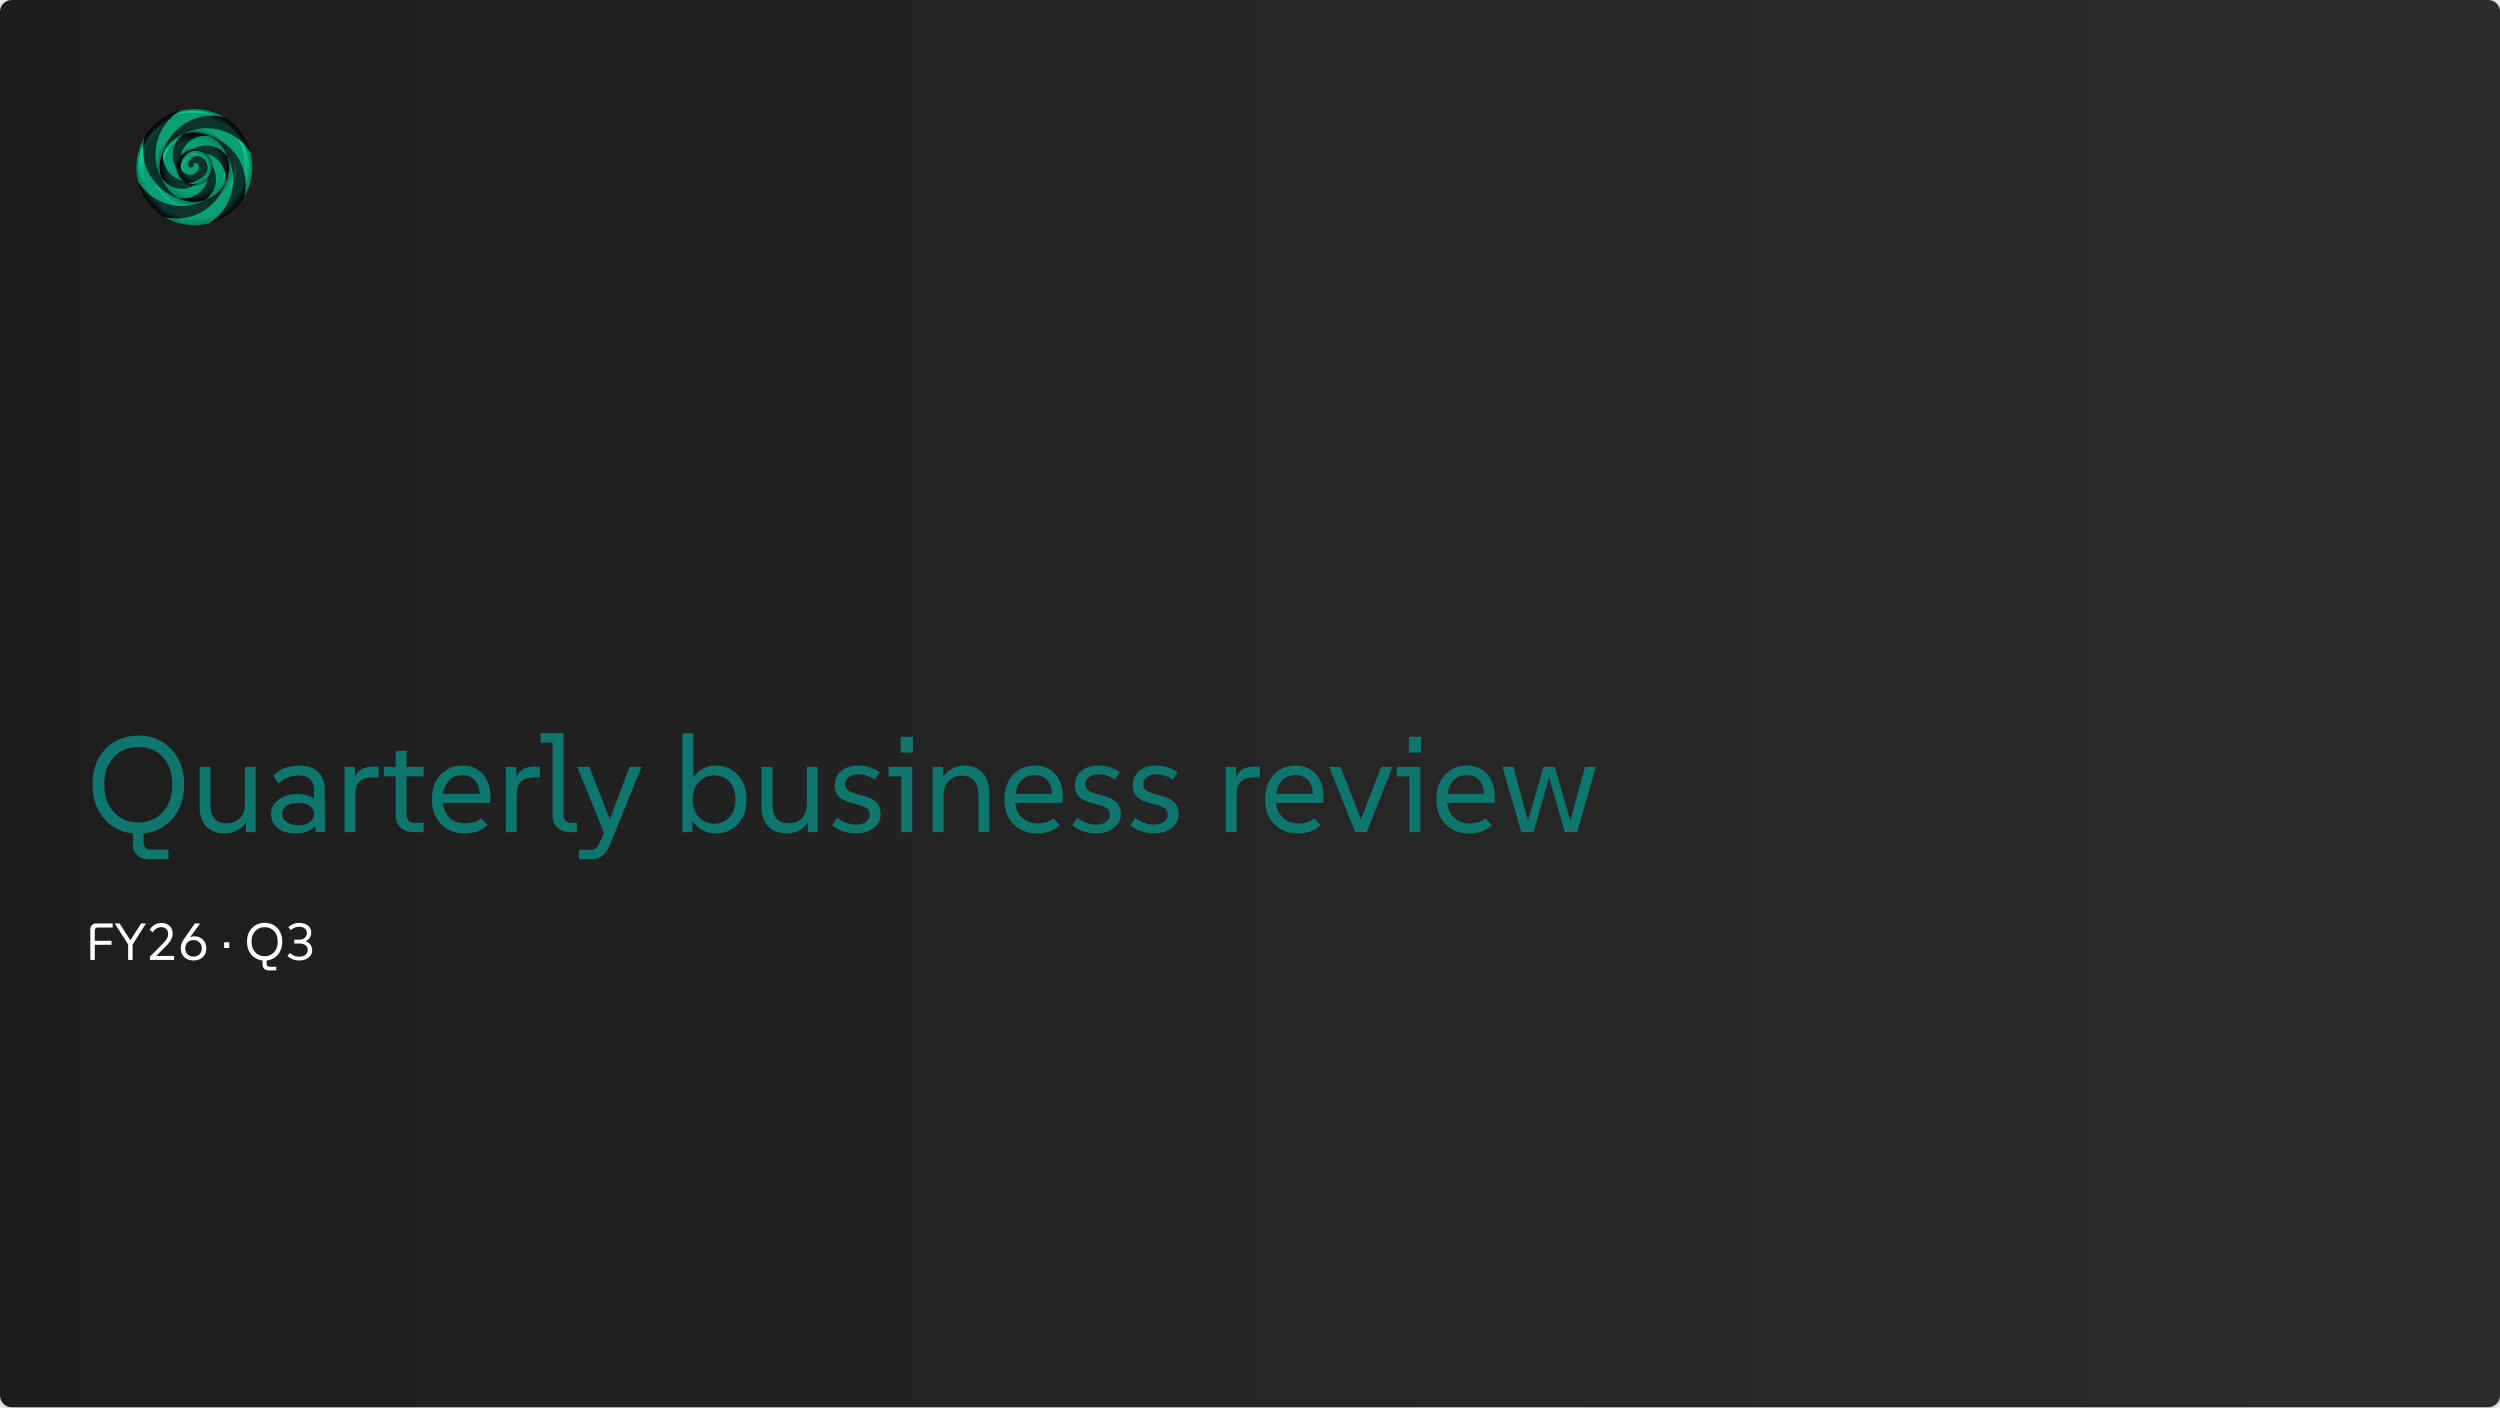
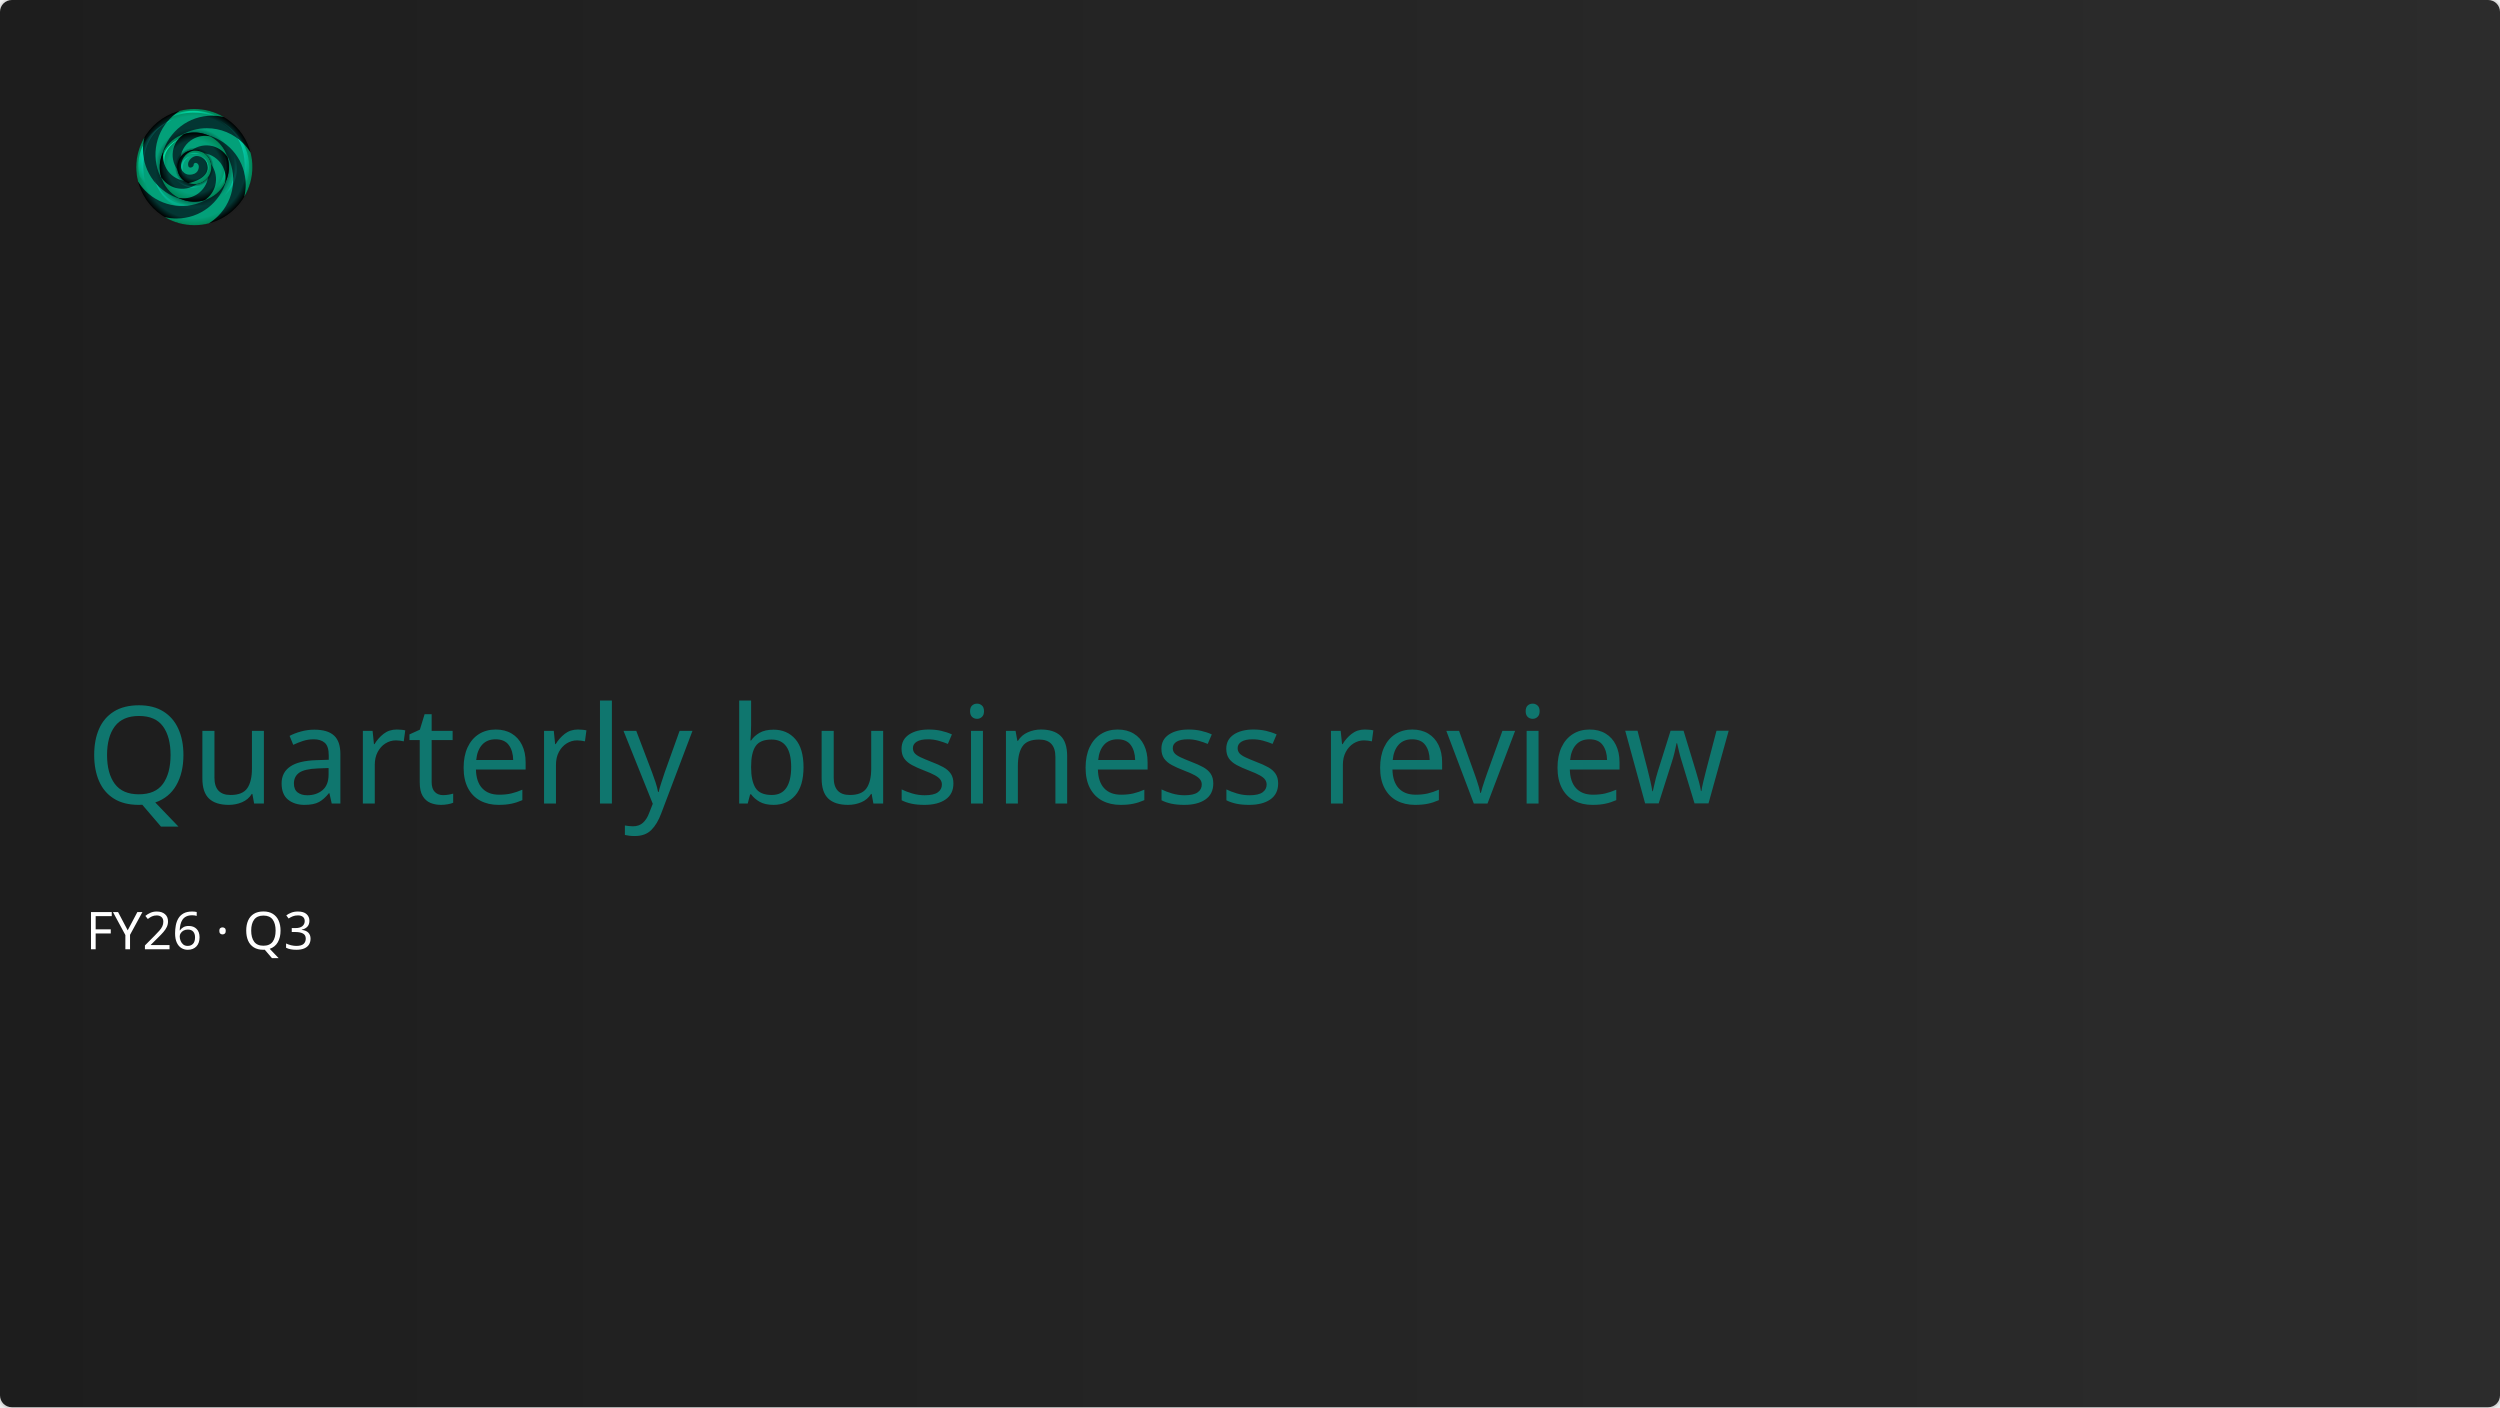
<svg xmlns="http://www.w3.org/2000/svg" width="1272" height="716" viewBox="0 0 1272 716">
  <defs>
    <linearGradient id="svggrad-3" x1="0" x2="1272" y1="357.75" y2="357.75" gradientUnits="userSpaceOnUse">
      <stop offset="0%" stop-color="#1d1d1d" />
      <stop offset="100%" stop-color="#2c2c2c" />
    </linearGradient>
    <clipPath id="fcshclip-1" clipPathUnits="userSpaceOnUse">
      <path d="M-21-21h1314v757.5H-21ZM6 0h1260a6 6 0 0 1 6 6v703.5a6 6 0 0 1-6 6H6a6 6 0 0 1-6-6V6a6 6 0 0 1 6-6" clip-rule="evenodd" />
    </clipPath>
    <filter id="shadow-2" width="1300" height="743.5" x="-14" y="-13" filterUnits="userSpaceOnUse">
      <feGaussianBlur in="SourceGraphic" stdDeviation="2" />
    </filter>
  </defs>
  <g transform="scale(1 1.0007)">
-     <path fill="rgba(0,0,0,0.06)" fill-rule="evenodd" d="M6-1h1260a7 7 0 0 1 7 7v703.5a7 7 0 0 1-7 7H6a7 7 0 0 1-7-7V6a7 7 0 0 1 7-7m0 1h1260a6 6 0 0 1 6 6v703.5a6 6 0 0 1-6 6H6a6 6 0 0 1-6-6V6a6 6 0 0 1 6-6" />
-     <rect width="1272" height="715.5" y="1" fill="rgba(0,0,0,0.12)" clip-path="url(#fcshclip-1)" filter="url(#shadow-2)" rx="6" ry="6" />
+     <path fill-opacity=".06" fill-rule="evenodd" d="M6-1h1260a7 7 0 0 1 7 7v703.5a7 7 0 0 1-7 7H6a7 7 0 0 1-7-7V6a7 7 0 0 1 7-7m0 1h1260a6 6 0 0 1 6 6v703.5a6 6 0 0 1-6 6H6a6 6 0 0 1-6-6V6a6 6 0 0 1 6-6" />
+     <rect width="1272" height="715.5" y="1" fill-opacity=".12" clip-path="url(#fcshclip-1)" filter="url(#shadow-2)" rx="6" ry="6" />
    <rect width="1272" height="715.5" fill="url(#svggrad-3)" rx="6" ry="6" />
-     <path fill="#0f766e" d="M75.63 436.86q-3.67 0-5.84-2.16-2.18-2.16-2.18-5.68v-8.13h5.41v7.47q0 1.57 1.05 2.61 1.04 1.05 2.62 1.05h9.02v4.84zm-5.24-12.94q-5.05 0-9.33-1.79-4.27-1.8-7.4-5.11t-4.87-7.87q-1.72-4.57-1.72-10.07v-.6q0-5.42 1.72-9.93 1.73-4.5 4.87-7.75 3.13-3.25 7.4-5.02t9.33-1.77 9.32 1.77 7.39 5.02 4.85 7.75 1.73 9.93v.6q0 5.5-1.73 10.07-1.73 4.56-4.85 7.87t-7.39 5.11-9.32 1.79m0-5.75q5.06 0 8.93-2.36 3.88-2.37 6.11-6.66 2.22-4.29 2.22-10.07v-.6q0-5.66-2.22-9.85-2.23-4.2-6.11-6.53-3.87-2.34-8.93-2.34-5.02 0-8.94 2.34t-6.13 6.53q-2.23 4.19-2.23 9.85v.6q0 5.78 2.23 10.07t6.13 6.66q3.92 2.36 8.94 2.36m43.95 5.6q-3.65 0-6.55-1.43-2.9-1.44-4.57-4.45-1.66-3.02-1.66-7.78v-20.17h5.53v19.2q0 3.54 1.09 5.63t2.99 2.98 4.28.9q2.51 0 4.58-1.1 2.06-1.1 3.32-3.32t1.25-5.52v-18.77h5.5v33.14h-4.95v-8.96h1.67q-.73 2.81-2.14 4.68-1.41 1.88-3.19 2.97-1.79 1.08-3.65 1.54t-3.5.46m46.17-.69-.14-10.47-.62-1.86v-8.89q0-4.07-2.1-5.82-2.1-1.76-5.68-1.76-2.69 0-5.48 1t-4.79 3.06l-2.62-3.92q2.21-2.55 5.79-3.86t7.37-1.31q3.93 0 6.86 1.38t4.55 4.1 1.62 6.85v10.61q0 2.76.07 5.48l.13 5.41zm-10.13.69q-5.65 0-9.06-2.76t-3.41-7.16q0-2.9 1.72-5.17 1.73-2.27 4.72-3.62 3-1.34 6.72-1.34 6 0 9.2 2.69 3.21 2.68 3.21 7.02h-1.04q0 4.9-3.17 7.62t-8.89 2.72m1.45-4.2q3.79 0 5.89-1.59 2.1-1.58 2.1-4.13t-2.1-4.1-5.96-1.55q-3.79 0-5.99 1.55t-2.21 4.1q0 2.48 2.24 4.1t6.03 1.62m23.44 3.51v-33.14h5.38v8.47l-.77-.08q.48-3.35 1.88-5.2t3.49-2.6q2.1-.74 4.57-.74h2.81v5.51h-3.24q-4.03 0-6.29 1.99-2.26 1.98-2.26 6.15v19.64zm35.18 0q-1.69 0-3.33-.47t-2.95-1.53-2.08-2.73q-.78-1.69-.78-4.11v-32.5h5.54v32.89q0 1.58 1.06 2.62 1.06 1.05 2.6 1.05h5.03v4.78zm-15.15-28.32v-4.82h20.24v4.82zm41.08 29.01q-4.9 0-8.65-2.17t-5.86-6.03-2.1-8.89v-.69q0-4.82 1.93-8.58t5.44-5.96 8.13-2.2q4.76 0 8.13 2.34t5 6.58.93 10.03h-25.56v-4.55h22.53l-2.41 2.41q.48-3.72-.52-6.41t-3.1-4.13-5-1.45q-3.1 0-5.34 1.52-2.24 1.51-3.44 4.17-1.21 2.65-1.21 6.23v1.24q0 3.1 1.38 5.72t3.93 4.17 5.99 1.55q2.62 0 4.65-.62t3.55-2l3.17 3.45q-1.93 2.06-4.92 3.17t-6.65 1.1m20.95-.69v-33.14h5.39v8.47l-.77-.08q.47-3.35 1.87-5.2t3.5-2.6q2.09-.74 4.56-.74h2.82v5.51h-3.24q-4.04 0-6.3 1.99-2.26 1.98-2.26 6.15v19.64zm32.76 0q-3.99 0-6.46-2.3t-2.47-6.18v-39.53l2.49 2.49h-8.58v-4.78h11.67v41.91q0 1.58 1.04 2.62 1.04 1.05 2.62 1.05h3.14v4.72zm4.52 13.78v-4.78h6.6q1.44 0 2.3-.98t1.44-2.35l4.66-10.25 10.66-28.56h6.15l-15.86 39.02q-.58 1.39-1.33 2.81-.75 1.41-1.84 2.54t-2.67 1.84-3.78.71zm13.56-11.41-14.49-35.51h6.16l11.63 29.66zm56.1-1.68q-4.42 0-7.83-2.28t-5.18-6.22l1.01-1.14v8.95h-5.09v-50.3h5.58v25.69l-1.08-1.3q1.76-3.63 5.06-5.78 3.3-2.14 7.5-2.14 4.51 0 8.03 2.13t5.52 5.92q2.02 3.79 2.02 8.76v.65q0 5.08-2 8.91t-5.5 5.99-8.04 2.16m-.81-4.93q3.1 0 5.55-1.52 2.45-1.51 3.84-4.24t1.38-6.37v-.65q0-3.59-1.38-6.24-1.39-2.65-3.84-4.12t-5.55-1.48q-3.15 0-5.67 1.53-2.51 1.53-3.94 4.29t-1.43 6.48q0 3.7 1.43 6.48t3.94 4.31 5.67 1.53m36.83 4.93q-3.64 0-6.55-1.43-2.9-1.44-4.56-4.45-1.67-3.02-1.67-7.78v-20.17h5.53v19.2q0 3.54 1.09 5.63t2.99 2.98 4.28.9q2.51 0 4.58-1.1t3.32-3.32 1.26-5.52v-18.77h5.49v33.14h-4.95v-8.96h1.67q-.73 2.81-2.14 4.68-1.4 1.88-3.19 2.97-1.79 1.08-3.65 1.54t-3.5.46m35.32-.06q-3.67 0-6.88-1.13t-5.24-2.94l2.49-3.84q1.89 1.54 4.45 2.52 2.57.97 5.18.97 3.08 0 4.99-1.4 1.91-1.41 1.91-3.69 0-1.99-1.29-3.03t-3.31-1.64-4.29-1.17-4.29-1.54-3.31-2.75-1.29-4.87q0-4.42 3.29-7.19 3.3-2.76 8.79-2.76 3.13 0 5.9.92t4.87 2.46l-2.52 3.82q-1.74-1.29-3.85-2.04-2.11-.76-4.46-.76-2.97 0-4.83 1.42t-1.86 3.67q0 1.92 1.3 2.97t3.36 1.66 4.35 1.2 4.35 1.6 3.36 2.81q1.3 1.81 1.3 4.93 0 2.88-1.61 5.08-1.6 2.21-4.41 3.46-2.8 1.26-6.45 1.26m22.95-.63v-30.81l2.49 2.49h-8.92v-4.82h12v33.14zm-.28-40.42v-8.03h6.2v8.03zm16.24 40.42v-33.14h5.34v8.95h-1.49q.77-2.84 2.16-4.7t3.18-2.95q1.77-1.09 3.64-1.54t3.47-.45q5.6 0 9.08 3.59 3.47 3.59 3.47 10.76v19.48h-5.57v-18.66q0-5.34-2.36-7.7-2.37-2.35-6.04-2.35-2.55 0-4.66 1.14-2.11 1.15-3.38 3.39t-1.27 5.6v18.58zm53.11.69q-4.89 0-8.64-2.17t-5.86-6.03-2.1-8.89v-.69q0-4.82 1.93-8.58t5.44-5.96 8.13-2.2q4.76 0 8.13 2.34t5 6.58.93 10.03h-25.57v-4.55h22.54l-2.42 2.41q.49-3.72-.51-6.41t-3.1-4.13-5-1.45q-3.1 0-5.34 1.52-2.24 1.51-3.44 4.17-1.21 2.65-1.21 6.23v1.24q0 3.1 1.38 5.72t3.93 4.17 5.99 1.55q2.62 0 4.65-.62t3.55-2l3.17 3.45q-1.93 2.06-4.93 3.17t-6.65 1.1m30.14-.06q-3.67 0-6.88-1.13t-5.23-2.94l2.49-3.84q1.89 1.54 4.45 2.52 2.57.97 5.17.97 3.09 0 5-1.4 1.91-1.41 1.91-3.69 0-1.99-1.29-3.03t-3.32-1.64-4.28-1.17q-2.27-.57-4.29-1.54t-3.31-2.75-1.29-4.87q0-4.42 3.29-7.19 3.29-2.76 8.79-2.76 3.13 0 5.9.92t4.86 2.46l-2.52 3.82q-1.73-1.29-3.84-2.04-2.11-.76-4.46-.76-2.98 0-4.84 1.42t-1.86 3.67q0 1.92 1.31 2.97 1.3 1.05 3.35 1.66 2.06.6 4.35 1.2 2.3.6 4.36 1.6 2.05 1 3.35 2.81t1.31 4.93q0 2.88-1.61 5.08-1.6 2.21-4.41 3.46-2.8 1.26-6.46 1.26m29.43 0q-3.67 0-6.88-1.13t-5.24-2.94l2.49-3.84q1.89 1.54 4.45 2.52 2.57.97 5.18.97 3.08 0 4.99-1.4 1.91-1.41 1.91-3.69 0-1.99-1.29-3.03t-3.31-1.64-4.29-1.17-4.29-1.54-3.31-2.75-1.29-4.87q0-4.42 3.29-7.19 3.3-2.76 8.79-2.76 3.13 0 5.9.92t4.87 2.46l-2.52 3.82q-1.74-1.29-3.85-2.04-2.11-.76-4.46-.76-2.97 0-4.83 1.42t-1.86 3.67q0 1.92 1.3 2.97t3.36 1.66q2.05.6 4.35 1.2t4.35 1.6 3.35 2.81 1.31 4.93q0 2.88-1.61 5.08-1.6 2.21-4.41 3.46-2.8 1.26-6.45 1.26m36.43-.63v-33.14h5.38v8.47l-.77-.08q.48-3.35 1.88-5.2t3.49-2.6q2.1-.74 4.57-.74h2.81v5.51h-3.24q-4.03 0-6.29 1.99-2.26 1.98-2.26 6.15v19.64zm36.64.69q-4.89 0-8.64-2.17t-5.86-6.03-2.1-8.89v-.69q0-4.82 1.93-8.58t5.44-5.96 8.13-2.2q4.76 0 8.13 2.34t5 6.58.93 10.03h-25.56v-4.55h22.53l-2.41 2.41q.48-3.72-.52-6.41t-3.1-4.13-5-1.45q-3.1 0-5.34 1.52-2.24 1.51-3.44 4.17-1.21 2.65-1.21 6.23v1.24q0 3.1 1.38 5.72t3.93 4.17 5.99 1.55q2.62 0 4.65-.62t3.55-2l3.17 3.45q-1.93 2.06-4.93 3.17t-6.65 1.1m29.25-.69-13.19-33.14h5.79l11.43 29.41h-2.2l11.39-29.41h5.79l-13.12 33.14zm27.57 0v-30.81l2.49 2.49h-8.92v-4.82h12v33.14zm-.28-40.42v-8.03h6.2v8.03zm30.63 41.11q-4.89 0-8.65-2.17-3.75-2.17-5.86-6.03-2.1-3.86-2.1-8.89v-.69q0-4.82 1.93-8.58t5.45-5.96q3.51-2.2 8.13-2.2 4.75 0 8.13 2.34 3.37 2.34 4.99 6.58t.93 10.03h-25.56v-4.55h22.53l-2.41 2.41q.48-3.72-.52-6.41t-3.1-4.13-4.99-1.45q-3.1 0-5.34 1.52-2.24 1.51-3.45 4.17-1.2 2.65-1.2 6.23v1.24q0 3.1 1.37 5.72t3.93 4.17 6 1.55q2.61 0 4.65-.62 2.03-.62 3.54-2l3.17 3.45q-1.92 2.06-4.92 3.17t-6.65 1.1m26.56-.69-9.52-33.14h5.55l7.96 29.48-1.12.01 8.43-29.49h5.84l8.43 29.41-1.12-.01 8-29.4h5.51l-9.52 33.14h-6.36l-8.82-31.44h1.89l-8.8 31.44z" />
-     <path fill="#fff" d="M45.96 488.08v-15.6q0-1.27.83-2.11t2.12-.84h8.41v2.07h-7.7q-.59 0-1 .41-.4.41-.4 1v15.07zm1.17-7.7v-2.04h9.6v2.04zm18.07 7.7v-7.84l-6.79-10.71h2.46l5.92 9.26h-.91l5.91-9.26h2.48l-6.8 10.71v7.84zm11.09 0v-1.68l6.82-6.89q.97-.97 1.49-1.76t.74-1.49q.21-.7.21-1.36 0-1.64-.96-2.57t-2.6-.93q-1.29 0-2.39.7-1.11.7-1.95 1.98l-1.48-1.41q1-1.6 2.54-2.5t3.35-.9q1.76 0 3.06.68 1.29.69 2.01 1.9.71 1.22.71 2.85 0 .88-.27 1.83-.28.94-.96 1.99t-1.92 2.3l-5.76 5.8-.12-.58h9.77v2.04zm22.2.26q-1.99 0-3.45-.77t-2.26-2.18-.8-3.32q0-1.25.47-2.45.46-1.19 1.26-2.35l5.41-7.74h2.72l-5.9 8.04-.87.03q.83-.81 1.83-1.17.99-.36 2.04-.36 1.77 0 3.13.79 1.36.78 2.13 2.16.77 1.37.77 3.16 0 1.85-.82 3.24t-2.28 2.16q-1.46.76-3.38.76m-.03-1.96q1.24 0 2.2-.54.95-.53 1.49-1.47.54-.95.54-2.18t-.53-2.2q-.54-.95-1.47-1.48-.94-.54-2.17-.54-1.28 0-2.24.54-.97.53-1.5 1.48-.53.94-.53 2.2 0 1.89 1.15 3.04 1.16 1.15 3.06 1.15m15.58-4.37v-2.91h2.6v2.91zm22.63 11.37q-1.41 0-2.25-.83-.83-.83-.83-2.19v-3.12h2.08v2.87q0 .6.4 1.01.4.4 1.01.4h3.47v1.86zm-2.02-4.98q-1.94 0-3.58-.69t-2.85-1.96-1.87-3.03-.66-3.87v-.23q0-2.08.66-3.82.67-1.73 1.87-2.98t2.85-1.93 3.58-.68q1.95 0 3.59.68t2.84 1.93 1.86 2.98.67 3.82v.23q0 2.12-.67 3.87-.66 1.76-1.86 3.03t-2.84 1.96-3.59.69m0-2.21q1.95 0 3.44-.91t2.35-2.56.85-3.87v-.23q0-2.18-.85-3.79-.86-1.61-2.35-2.51t-3.44-.9q-1.93 0-3.43.9t-2.36 2.51-.86 3.79v.23q0 2.22.86 3.87.85 1.65 2.36 2.56t3.43.91m17.61 2.15q-2.03 0-3.49-.64t-2.5-1.63l1.28-1.53q.83.81 1.97 1.36 1.13.54 2.76.54 1.31 0 2.28-.44.98-.44 1.52-1.21.53-.78.53-1.8 0-1.47-1.13-2.36-1.14-.89-3.13-.89h-2.64v-1.96h2.48q1.25 0 2.13-.44.89-.45 1.36-1.21t.47-1.69q0-1.5-1.07-2.36t-2.82-.86q-1.46 0-2.53.53-1.08.52-1.72 1.19l-1.27-1.54q.9-.89 2.33-1.51t3.26-.62q1.78 0 3.14.6 1.36.61 2.12 1.7.75 1.1.75 2.6 0 1.4-.69 2.55-.7 1.16-2.03 1.84t-3.22.68v-1.11q2.16 0 3.58.65 1.42.66 2.13 1.79.72 1.12.72 2.53 0 1.56-.85 2.74-.84 1.18-2.33 1.84t-3.39.66" />
+     <text x="43.72" y="355.08" fill="#0f766e" dominant-baseline="text-before-edge" font-family="SUSE, ui-sans-serif, system-ui, sans-serif" font-size="68.9" font-weight="400">Quarterly business review</text>
+     <text x="43.72" y="462.08" fill="#fff" dominant-baseline="text-before-edge" font-family="SUSE, ui-sans-serif, system-ui, sans-serif" font-size="26.5" font-weight="400">FY26 · Q3</text>
    <svg id="svg46" width="62.59" height="62.59" x="67.58" y="53.66" preserveAspectRatio="xMidYMid meet" style="animation:go 3s ease infinite" viewBox="0 0 285.75 285.75">
-       <defs id="io4ersm-defs23">
-         <radialGradient id="io4ersm-k" cx="880.76" cy="708.56" r="30.66" fx="880.76" fy="708.56" gradientTransform="matrix(4.6 0 0 4.6 -3908.59 -3116.5)" gradientUnits="userSpaceOnUse" href="#io4ersm-a" />
-         <radialGradient id="io4ersm-l" cx="880.76" cy="708.56" r="104.65" fx="880.76" fy="708.56" gradientTransform="translate(-992.34 -770.4)scale(1.289)" gradientUnits="userSpaceOnUse" href="#io4ersm-b" />
-         <radialGradient id="io4ersm-m" cx="880.76" cy="708.56" r="30.66" fx="880.76" fy="708.56" gradientTransform="translate(-2464.8 -1954.99)scale(2.9607)" gradientUnits="userSpaceOnUse" href="#io4ersm-a" />
-         <radialGradient id="io4ersm-n" cx="880.76" cy="708.56" r="62.32" fx="880.76" fy="708.56" gradientTransform="translate(-992.34 -770.4)scale(1.289)" gradientUnits="userSpaceOnUse" href="#io4ersm-c" />
-         <radialGradient id="io4ersm-o" cx="880.76" cy="708.56" r="30.66" fx="880.76" fy="708.56" gradientTransform="translate(-1162.5 -907.29)scale(1.4821)" gradientUnits="userSpaceOnUse" href="#io4ersm-a" />
-         <radialGradient id="io4ersm-p" cx="880.76" cy="708.56" r="30.66" fx="880.76" fy="708.56" gradientTransform="translate(-992.34 -770.4)scale(1.289)" gradientUnits="userSpaceOnUse" href="#io4ersm-d" />
-         <radialGradient id="io4ersm-q" cx="185.5" cy="140.06" r="21.96" gradientTransform="rotate(-14.94 -306.8 345.3)scale(1.0634 1.922)" gradientUnits="userSpaceOnUse" href="#io4ersm-e" />
-         <radialGradient id="io4ersm-r" cx="134.04" cy="55.69" r="44.62" gradientTransform="matrix(.4818 0 0 .201 78.4 99.88)" gradientUnits="userSpaceOnUse" href="#io4ersm-f" />
-         <radialGradient id="io4ersm-D" cx="133.58" cy="55.41" r="44.62" fx="107821.34" fy="29802.45" gradientTransform="rotate(-23.4 448 157.84)scale(2.2443 .8593)" gradientUnits="userSpaceOnUse" href="#io4ersm-g" />
-         <radialGradient id="io4ersm-x" cx="134.04" cy="55.69" r="44.62" gradientTransform="rotate(105.09 157.87 118.13)scale(1.3426 .5601)" gradientUnits="userSpaceOnUse" href="#io4ersm-f" />
-         <radialGradient id="io4ersm-A" cx="134.04" cy="55.69" r="44.62" gradientTransform="matrix(1.6527 0 0 .6895 -82.3 -22.22)" gradientUnits="userSpaceOnUse" href="#io4ersm-h" />
-         <radialGradient id="io4ersm-h" cx="134.04" cy="55.69" r="44.62" gradientTransform="matrix(3.3089 0 0 1.3804 -177.03 -56.74)" gradientUnits="userSpaceOnUse">
-           <stop id="io4ersm-stop1" offset=".12" stop-color="#fff" />
-           <stop id="io4ersm-stop2" offset="1" stop-color="#fff" stop-opacity="0" />
+       <defs id="i135ih3d-defs23">
+         <radialGradient id="i135ih3d-k" cx="880.76" cy="708.56" r="30.66" fx="880.76" fy="708.56" gradientTransform="matrix(4.6 0 0 4.6 -3908.59 -3116.5)" gradientUnits="userSpaceOnUse" href="#i135ih3d-a" />
+         <radialGradient id="i135ih3d-l" cx="880.76" cy="708.56" r="104.65" fx="880.76" fy="708.56" gradientTransform="translate(-992.34 -770.4)scale(1.289)" gradientUnits="userSpaceOnUse" href="#i135ih3d-b" />
+         <radialGradient id="i135ih3d-m" cx="880.76" cy="708.56" r="30.66" fx="880.76" fy="708.56" gradientTransform="translate(-2464.8 -1954.99)scale(2.9607)" gradientUnits="userSpaceOnUse" href="#i135ih3d-a" />
+         <radialGradient id="i135ih3d-n" cx="880.76" cy="708.56" r="62.32" fx="880.76" fy="708.56" gradientTransform="translate(-992.34 -770.4)scale(1.289)" gradientUnits="userSpaceOnUse" href="#i135ih3d-c" />
+         <radialGradient id="i135ih3d-o" cx="880.76" cy="708.56" r="30.66" fx="880.76" fy="708.56" gradientTransform="translate(-1162.5 -907.29)scale(1.4821)" gradientUnits="userSpaceOnUse" href="#i135ih3d-a" />
+         <radialGradient id="i135ih3d-p" cx="880.76" cy="708.56" r="30.66" fx="880.76" fy="708.56" gradientTransform="translate(-992.34 -770.4)scale(1.289)" gradientUnits="userSpaceOnUse" href="#i135ih3d-d" />
+         <radialGradient id="i135ih3d-q" cx="185.5" cy="140.06" r="21.96" gradientTransform="rotate(-14.94 -306.8 345.3)scale(1.0634 1.922)" gradientUnits="userSpaceOnUse" href="#i135ih3d-e" />
+         <radialGradient id="i135ih3d-r" cx="134.04" cy="55.69" r="44.62" gradientTransform="matrix(.4818 0 0 .201 78.4 99.88)" gradientUnits="userSpaceOnUse" href="#i135ih3d-f" />
+         <radialGradient id="i135ih3d-D" cx="133.58" cy="55.41" r="44.62" fx="107821.34" fy="29802.45" gradientTransform="rotate(-23.4 448 157.84)scale(2.2443 .8593)" gradientUnits="userSpaceOnUse" href="#i135ih3d-g" />
+         <radialGradient id="i135ih3d-x" cx="134.04" cy="55.69" r="44.62" gradientTransform="rotate(105.09 157.87 118.13)scale(1.3426 .5601)" gradientUnits="userSpaceOnUse" href="#i135ih3d-f" />
+         <radialGradient id="i135ih3d-A" cx="134.04" cy="55.69" r="44.62" gradientTransform="matrix(1.6527 0 0 .6895 -82.3 -22.22)" gradientUnits="userSpaceOnUse" href="#i135ih3d-h" />
+         <radialGradient id="i135ih3d-h" cx="134.04" cy="55.69" r="44.62" gradientTransform="matrix(3.3089 0 0 1.3804 -177.03 -56.74)" gradientUnits="userSpaceOnUse">
+           <stop id="i135ih3d-stop1" offset=".12" stop-color="#fff" />
+           <stop id="i135ih3d-stop2" offset="1" stop-color="#fff" stop-opacity="0" />
        </radialGradient>
-         <radialGradient id="io4ersm-B" cx="134.04" cy="55.69" r="44.62" gradientTransform="matrix(-.7845 -.2551 .0877 -.3972 226.55 242.4)" gradientUnits="userSpaceOnUse" href="#io4ersm-f" />
-         <radialGradient id="io4ersm-C" cx="142.79" cy="98.64" r="44.62" gradientTransform="matrix(-2.6758 -.8841 .2991 -1.3766 432.77 441.77)" gradientUnits="userSpaceOnUse" href="#io4ersm-f" />
-         <radialGradient id="io4ersm-v" cx="133.58" cy="55.41" r="44.62" fx="107821.34" fy="29802.45" gradientTransform="rotate(-23.4 448 157.84)scale(2.2443 .8593)" gradientUnits="userSpaceOnUse" href="#io4ersm-g" />
-         <linearGradient id="io4ersm-a">
-           <stop id="io4ersm-stop3" offset="0" stop-opacity=".69" />
-           <stop id="io4ersm-stop4" offset=".84" stop-opacity=".67" />
-           <stop id="io4ersm-stop5" offset="1" stop-opacity="0" />
+         <radialGradient id="i135ih3d-B" cx="134.04" cy="55.69" r="44.62" gradientTransform="matrix(-.7845 -.2551 .0877 -.3972 226.55 242.4)" gradientUnits="userSpaceOnUse" href="#i135ih3d-f" />
+         <radialGradient id="i135ih3d-C" cx="142.79" cy="98.64" r="44.62" gradientTransform="matrix(-2.6758 -.8841 .2991 -1.3766 432.77 441.77)" gradientUnits="userSpaceOnUse" href="#i135ih3d-f" />
+         <radialGradient id="i135ih3d-v" cx="133.58" cy="55.41" r="44.62" fx="107821.34" fy="29802.45" gradientTransform="rotate(-23.4 448 157.84)scale(2.2443 .8593)" gradientUnits="userSpaceOnUse" href="#i135ih3d-g" />
+         <linearGradient id="i135ih3d-a">
+           <stop id="i135ih3d-stop3" offset="0" stop-opacity=".69" />
+           <stop id="i135ih3d-stop4" offset=".84" stop-opacity=".67" />
+           <stop id="i135ih3d-stop5" offset="1" stop-opacity="0" />
        </linearGradient>
-         <linearGradient id="io4ersm-b">
-           <stop id="io4ersm-stop6" offset="0" stop-color="#e3e3e3" style="stop-color:#0c322c;stop-opacity:1" />
-           <stop id="io4ersm-stop7" offset=".88" stop-color="#f6f6f6" style="stop-color:#0c322c;stop-opacity:1" />
-           <stop id="io4ersm-stop8" offset="1" stop-color="#6f6f6f" style="stop-color:#000;stop-opacity:1" />
+         <linearGradient id="i135ih3d-b">
+           <stop id="i135ih3d-stop6" offset="0" stop-color="#e3e3e3" style="stop-color:#033633;stop-opacity:1" />
+           <stop id="i135ih3d-stop7" offset=".88" stop-color="#f6f6f6" style="stop-color:#033633;stop-opacity:1" />
+           <stop id="i135ih3d-stop8" offset="1" stop-color="#6f6f6f" style="stop-color:#000;stop-opacity:1" />
        </linearGradient>
-         <linearGradient id="io4ersm-c">
-           <stop id="io4ersm-stop9" offset="0" stop-color="#cacaca" style="stop-color:#0c322c;stop-opacity:1" />
-           <stop id="io4ersm-stop10" offset=".77" stop-color="#f6f6f6" style="stop-color:#0c322c;stop-opacity:1" />
-           <stop id="io4ersm-stop11" offset="1" stop-color="#858585" style="stop-color:#000;stop-opacity:1" />
+         <linearGradient id="i135ih3d-c">
+           <stop id="i135ih3d-stop9" offset="0" stop-color="#cacaca" style="stop-color:#033633;stop-opacity:1" />
+           <stop id="i135ih3d-stop10" offset=".77" stop-color="#f6f6f6" style="stop-color:#033633;stop-opacity:1" />
+           <stop id="i135ih3d-stop11" offset="1" stop-color="#858585" style="stop-color:#000;stop-opacity:1" />
        </linearGradient>
-         <linearGradient id="io4ersm-d">
-           <stop id="io4ersm-stop12" offset="0" stop-color="#cacaca" style="stop-color:#0c322c;stop-opacity:1" />
-           <stop id="io4ersm-stop13" offset=".69" stop-color="#eaeaea" style="stop-color:#0c322c;stop-opacity:1" />
-           <stop id="io4ersm-stop14" offset="1" stop-color="#a6a6a6" style="stop-color:#000;stop-opacity:1" />
+         <linearGradient id="i135ih3d-d">
+           <stop id="i135ih3d-stop12" offset="0" stop-color="#cacaca" style="stop-color:#033633;stop-opacity:1" />
+           <stop id="i135ih3d-stop13" offset=".69" stop-color="#eaeaea" style="stop-color:#033633;stop-opacity:1" />
+           <stop id="i135ih3d-stop14" offset="1" stop-color="#a6a6a6" style="stop-color:#000;stop-opacity:1" />
        </linearGradient>
-         <linearGradient id="io4ersm-e">
-           <stop id="io4ersm-stop15" offset=".48" stop-color="#fff" stop-opacity="0" />
-           <stop id="io4ersm-stop16" offset=".65" stop-color="#fff" />
+         <linearGradient id="i135ih3d-e">
+           <stop id="i135ih3d-stop15" offset=".48" stop-color="#fff" stop-opacity="0" />
+           <stop id="i135ih3d-stop16" offset=".65" stop-color="#fff" />
        </linearGradient>
-         <linearGradient id="io4ersm-f">
-           <stop id="io4ersm-stop17" offset="0" stop-color="#fff" />
-           <stop id="io4ersm-stop18" offset="1" stop-color="#fff" stop-opacity="0" />
+         <linearGradient id="i135ih3d-f">
+           <stop id="i135ih3d-stop17" offset="0" stop-color="#fff" />
+           <stop id="i135ih3d-stop18" offset="1" stop-color="#fff" stop-opacity="0" />
        </linearGradient>
-         <linearGradient id="io4ersm-s" x1="-19.28" x2="-19.28" y1="48.71" y2="208.86" gradientTransform="translate(139.6 112.18)" gradientUnits="userSpaceOnUse" href="#io4ersm-f" />
-         <linearGradient id="io4ersm-u" x1="297.63" x2="450.18" y1="324.62" y2="154.15" gradientTransform="translate(12.44 11.85)scale(.4785)" gradientUnits="userSpaceOnUse" href="#io4ersm-j" />
-         <linearGradient id="io4ersm-j">
-           <stop id="io4ersm-stop19" offset=".09" stop-color="#fff" stop-opacity="0" />
-           <stop id="io4ersm-stop20" offset=".55" stop-color="#fff" />
+         <linearGradient id="i135ih3d-s" x1="-19.28" x2="-19.28" y1="48.71" y2="208.86" gradientTransform="translate(139.6 112.18)" gradientUnits="userSpaceOnUse" href="#i135ih3d-f" />
+         <linearGradient id="i135ih3d-u" x1="297.63" x2="450.18" y1="324.62" y2="154.15" gradientTransform="translate(12.44 11.85)scale(.4785)" gradientUnits="userSpaceOnUse" href="#i135ih3d-j" />
+         <linearGradient id="i135ih3d-j">
+           <stop id="i135ih3d-stop19" offset=".09" stop-color="#fff" stop-opacity="0" />
+           <stop id="i135ih3d-stop20" offset=".55" stop-color="#fff" />
        </linearGradient>
-         <linearGradient id="io4ersm-g">
-           <stop id="io4ersm-stop21" offset=".31" stop-color="#fff" />
-           <stop id="io4ersm-stop22" offset="1" stop-color="#fff" stop-opacity="0" />
+         <linearGradient id="i135ih3d-g">
+           <stop id="i135ih3d-stop21" offset=".31" stop-color="#fff" />
+           <stop id="i135ih3d-stop22" offset="1" stop-color="#fff" stop-opacity="0" />
        </linearGradient>
-         <linearGradient id="io4ersm-y" x1="-33.37" x2="-19.28" y1="49.63" y2="208.86" gradientUnits="userSpaceOnUse" href="#io4ersm-f" />
-         <linearGradient id="io4ersm-z" x1="-19.28" x2="-19.28" y1="48.71" y2="208.86" gradientUnits="userSpaceOnUse" href="#io4ersm-f" />
-         <filter id="io4ersm-t" width="1.02" height="1.01" x="-.01" y="-.01" color-interpolation-filters="sRGB">
-           <feGaussianBlur id="io4ersm-feGaussianBlur22" stdDeviation=".38" />
+         <linearGradient id="i135ih3d-y" x1="-33.37" x2="-19.28" y1="49.63" y2="208.86" gradientUnits="userSpaceOnUse" href="#i135ih3d-f" />
+         <linearGradient id="i135ih3d-z" x1="-19.28" x2="-19.28" y1="48.71" y2="208.86" gradientUnits="userSpaceOnUse" href="#i135ih3d-f" />
+         <filter id="i135ih3d-t" width="1.02" height="1.01" x="-.01" y="-.01" color-interpolation-filters="sRGB">
+           <feGaussianBlur id="i135ih3d-feGaussianBlur22" stdDeviation=".38" />
        </filter>
-         <filter id="io4ersm-w" width="1.02" height="1.12" x="-.01" y="-.06" color-interpolation-filters="sRGB">
-           <feGaussianBlur id="io4ersm-feGaussianBlur23" stdDeviation=".71" />
+         <filter id="i135ih3d-w" width="1.02" height="1.12" x="-.01" y="-.06" color-interpolation-filters="sRGB">
+           <feGaussianBlur id="i135ih3d-feGaussianBlur23" stdDeviation=".71" />
        </filter>
      </defs>
-       <g id="io4ersm-g45">
-         <path id="io4ersm-path23" fill="url(#io4ersm-k)" d="M142.88 1.82a141.06 141.06 0 0 1 141.05 141.05 141.06 141.06 0 0 1-141.05 141.06A141.06 141.06 0 0 1 1.82 142.87 141.06 141.06 0 0 1 142.88 1.82" opacity=".3" />
-         <g id="io4ersm-g25" style="transform-origin:50% 50%;transform-box:fill-box;animation:lolly-spin 3s linear infinite">
-           <path id="io4ersm-path24" fill="url(#io4ersm-l)" d="M142.88 7.99A134.9 134.9 0 0 0 7.99 142.87a134.9 134.9 0 0 0 134.89 134.89 134.9 134.9 0 0 0 134.88-134.89A134.9 134.9 0 0 0 142.88 8" />
-           <path id="io4ersm-path25" fill="#008657" d="M142.88 7.99a135 135 0 0 0-33.6 4.25 119 119 0 0 0-21.71 17.17A119.34 119.34 0 0 0 68.6 173.46a80 80 0 0 1-6.05-30.59 80 80 0 0 1 6.19-30.9A119.34 119.34 0 0 1 184 23.53a119 119 0 0 1 27.49 3.21A135 135 0 0 0 142.88 8m29.08 44.62a119.3 119.3 0 0 0-59.6 15.96 80 80 0 0 1 30.52-6.02 80 80 0 0 1 30.87 6.18A119.34 119.34 0 0 1 262.22 184a119 119 0 0 1-3.45 27.74 135 135 0 0 0 19-68.87 135 135 0 0 0-4.26-33.6 119 119 0 0 0-17.17-21.7 119.3 119.3 0 0 0-84.38-34.96M26.97 74.01A135 135 0 0 0 8 142.88a135 135 0 0 0 4.25 33.6 119 119 0 0 0 17.17 21.71 119.34 119.34 0 0 0 143.98 19 80 80 0 0 1-30.51 6.02 80 80 0 0 1-30.9-6.18 119.34 119.34 0 0 1-88.45-115.27 119 119 0 0 1 3.44-27.73m190.18 38.27a80 80 0 0 1 6.05 30.58 80 80 0 0 1-6.18 30.9 119.34 119.34 0 0 1-115.27 88.45 119 119 0 0 1-27.5-3.22 135 135 0 0 0 68.63 18.76 135 135 0 0 0 33.6-4.25 119 119 0 0 0 21.7-17.17 119.34 119.34 0 0 0 18.97-144.05" style="mix-blend-mode:screen" />
+       <g id="i135ih3d-g45">
+         <path id="i135ih3d-path23" fill="url(#i135ih3d-k)" d="M142.88 1.82a141.06 141.06 0 0 1 141.05 141.05 141.06 141.06 0 0 1-141.05 141.06A141.06 141.06 0 0 1 1.82 142.87 141.06 141.06 0 0 1 142.88 1.82" opacity=".3" />
+         <g id="i135ih3d-g25" style="transform-origin:50% 50%;transform-box:fill-box;animation:lolly-spin 3s linear infinite">
+           <path id="i135ih3d-path24" fill="url(#i135ih3d-l)" d="M142.88 7.99A134.9 134.9 0 0 0 7.99 142.87a134.9 134.9 0 0 0 134.89 134.89 134.9 134.9 0 0 0 134.88-134.89A134.9 134.9 0 0 0 142.88 8" />
+           <path id="i135ih3d-path25" fill="#008657" d="M142.88 7.99a135 135 0 0 0-33.6 4.25 119 119 0 0 0-21.71 17.17A119.34 119.34 0 0 0 68.6 173.46a80 80 0 0 1-6.05-30.59 80 80 0 0 1 6.19-30.9A119.34 119.34 0 0 1 184 23.53a119 119 0 0 1 27.49 3.21A135 135 0 0 0 142.88 8m29.08 44.62a119.3 119.3 0 0 0-59.6 15.96 80 80 0 0 1 30.52-6.02 80 80 0 0 1 30.87 6.18A119.34 119.34 0 0 1 262.22 184a119 119 0 0 1-3.45 27.74 135 135 0 0 0 19-68.87 135 135 0 0 0-4.26-33.6 119 119 0 0 0-17.17-21.7 119.3 119.3 0 0 0-84.38-34.96M26.97 74.01A135 135 0 0 0 8 142.88a135 135 0 0 0 4.25 33.6 119 119 0 0 0 17.17 21.71 119.34 119.34 0 0 0 143.98 19 80 80 0 0 1-30.51 6.02 80 80 0 0 1-30.9-6.18 119.34 119.34 0 0 1-88.45-115.27 119 119 0 0 1 3.44-27.73m190.18 38.27a80 80 0 0 1 6.05 30.58 80 80 0 0 1-6.18 30.9 119.34 119.34 0 0 1-115.27 88.45 119 119 0 0 1-27.5-3.22 135 135 0 0 0 68.63 18.76 135 135 0 0 0 33.6-4.25 119 119 0 0 0 21.7-17.17 119.34 119.34 0 0 0 18.97-144.05" style="mix-blend-mode:screen" />
        </g>
-         <path id="io4ersm-path26" fill="url(#io4ersm-m)" d="M142.88 52.08a90.8 90.8 0 0 1 90.79 90.8 90.8 90.8 0 0 1-90.8 90.79 90.8 90.8 0 0 1-90.79-90.8 90.8 90.8 0 0 1 90.8-90.79" opacity=".6" />
-         <g id="io4ersm-g28" style="transform-origin:50% 50%;transform-box:fill-box;animation:lolly-spin 6s linear infinite">
-           <path id="io4ersm-path27" fill="url(#io4ersm-n)" d="M220.46 163.67a80.33 80.33 0 0 1-98.37 56.8 80.33 80.33 0 0 1-56.8-98.38 80.33 80.33 0 0 1 98.38-56.8 80.33 80.33 0 0 1 56.8 98.38" />
-           <path id="io4ersm-path28" fill="#008657" d="M214.19 179.85a58 58 0 0 0-6.56-40.72 58 58 0 0 0-41.68-28.35 39.5 39.5 0 0 1 15.93 25.73 58 58 0 0 1 9.43 49.5 58 58 0 0 1-24.16 33.44 80.3 80.3 0 0 0 47.04-39.6m5.27-60.87a80.3 80.3 0 0 0-39.61-47.42 58 58 0 0 0-40.72 6.56 58 58 0 0 0-28.22 41.5 39.5 39.5 0 0 1 25.62-15.7A58 58 0 0 1 186 94.43a58 58 0 0 1 33.45 24.54m-45.84 53.46a58 58 0 0 0 1.31-6.45 39.5 39.5 0 0 1-25.71 15.85 58 58 0 0 1-49.48 9.47 58 58 0 0 1-33.45-24.54 80.3 80.3 0 0 0 39.6 47.42 58 58 0 0 0 40.73-6.56 58 58 0 0 0 27-35.2zm-54 2.4a39.5 39.5 0 0 1-15.75-25.59 58 58 0 0 1-9.43-49.51 58 58 0 0 1 24.51-33.54 80.3 80.3 0 0 0-47.38 39.7 58 58 0 0 0 6.56 40.72 58 58 0 0 0 41.5 28.22z" style="mix-blend-mode:screen" />
+         <path id="i135ih3d-path26" fill="url(#i135ih3d-m)" d="M142.88 52.08a90.8 90.8 0 0 1 90.79 90.8 90.8 90.8 0 0 1-90.8 90.79 90.8 90.8 0 0 1-90.79-90.8 90.8 90.8 0 0 1 90.8-90.79" opacity=".6" />
+         <g id="i135ih3d-g28" style="transform-origin:50% 50%;transform-box:fill-box;animation:lolly-spin 6s linear infinite">
+           <path id="i135ih3d-path27" fill="url(#i135ih3d-n)" d="M220.46 163.67a80.33 80.33 0 0 1-98.37 56.8 80.33 80.33 0 0 1-56.8-98.38 80.33 80.33 0 0 1 98.38-56.8 80.33 80.33 0 0 1 56.8 98.38" />
+           <path id="i135ih3d-path28" fill="#008657" d="M214.19 179.85a58 58 0 0 0-6.56-40.72 58 58 0 0 0-41.68-28.35 39.5 39.5 0 0 1 15.93 25.73 58 58 0 0 1 9.43 49.5 58 58 0 0 1-24.16 33.44 80.3 80.3 0 0 0 47.04-39.6m5.27-60.87a80.3 80.3 0 0 0-39.61-47.42 58 58 0 0 0-40.72 6.56 58 58 0 0 0-28.22 41.5 39.5 39.5 0 0 1 25.62-15.7A58 58 0 0 1 186 94.43a58 58 0 0 1 33.45 24.54m-45.84 53.46a58 58 0 0 0 1.31-6.45 39.5 39.5 0 0 1-25.71 15.85 58 58 0 0 1-49.48 9.47 58 58 0 0 1-33.45-24.54 80.3 80.3 0 0 0 39.6 47.42 58 58 0 0 0 40.73-6.56 58 58 0 0 0 27-35.2zm-54 2.4a39.5 39.5 0 0 1-15.75-25.59 58 58 0 0 1-9.43-49.51 58 58 0 0 1 24.51-33.54 80.3 80.3 0 0 0-47.38 39.7 58 58 0 0 0 6.56 40.72 58 58 0 0 0 41.5 28.22z" style="mix-blend-mode:screen" />
        </g>
-         <path id="io4ersm-path29" fill="url(#io4ersm-o)" fill-opacity=".8" d="M142.88 97.43a45.45 45.45 0 0 1 45.44 45.44 45.45 45.45 0 0 1-45.44 45.45 45.45 45.45 0 0 1-45.45-45.45 45.45 45.45 0 0 1 45.45-45.44" />
-         <g id="io4ersm-g31" style="transform-origin:50% 50%;transform-box:fill-box;animation:lolly-spin 9s linear infinite">
-           <path id="io4ersm-path30" fill="url(#io4ersm-p)" d="M142.88 103.35a39.53 39.53 0 0 1 39.52 39.52 39.53 39.53 0 0 1-39.52 39.53 39.53 39.53 0 0 1-39.53-39.53 39.53 39.53 0 0 1 39.53-39.52" />
-           <path id="io4ersm-path31" fill="#008657" d="M143.84 104.58c-14.54 0-31.6 16.58-31.93 35.53a19.66 19.66 0 0 0 19.46 20.42c20.16 0 21.92-14.15 21.92-18.85 0-9.61-12.16-11.82-12.16-3.21 0 4.67-12.85 10.84-12.85-2.18 0-9.75 11.54-19.21 19.75-19.21 11.8 0 25.84 8.95 25.84 26.75 0 23.82-31.73 33.97-44.53 36.18a40 40 0 0 0 13.54 2.39 39.53 39.53 0 0 0 39.52-39.53 39.5 39.5 0 0 0-18.32-33.34 42.5 42.5 0 0 0-20.24-4.95" style="mix-blend-mode:screen" />
+         <path id="i135ih3d-path29" fill="url(#i135ih3d-o)" fill-opacity=".8" d="M142.88 97.43a45.45 45.45 0 0 1 45.44 45.44 45.45 45.45 0 0 1-45.44 45.45 45.45 45.45 0 0 1-45.45-45.45 45.45 45.45 0 0 1 45.45-45.44" />
+         <g id="i135ih3d-g31" style="transform-origin:50% 50%;transform-box:fill-box;animation:lolly-spin 9s linear infinite">
+           <path id="i135ih3d-path30" fill="url(#i135ih3d-p)" d="M142.88 103.35a39.53 39.53 0 0 1 39.52 39.52 39.53 39.53 0 0 1-39.52 39.53 39.53 39.53 0 0 1-39.53-39.53 39.53 39.53 0 0 1 39.53-39.52" />
+           <path id="i135ih3d-path31" fill="#008657" d="M143.84 104.58c-14.54 0-31.6 16.58-31.93 35.53a19.66 19.66 0 0 0 19.46 20.42c20.16 0 21.92-14.15 21.92-18.85 0-9.61-12.16-11.82-12.16-3.21 0 4.67-12.85 10.84-12.85-2.18 0-9.75 11.54-19.21 19.75-19.21 11.8 0 25.84 8.95 25.84 26.75 0 23.82-31.73 33.97-44.53 36.18a40 40 0 0 0 13.54 2.39 39.53 39.53 0 0 0 39.52-39.53 39.5 39.5 0 0 0-18.32-33.34 42.5 42.5 0 0 0-20.24-4.95" style="mix-blend-mode:screen" />
        </g>
-         <g id="io4ersm-g44" style="mix-blend-mode:overlay">
-           <path id="io4ersm-path32" fill="#fff" fill-opacity=".44" d="M131.58 119.01c-17.62 8.8-18.47 29.11-12.98 44.17 0 0-6.74-2.24-6.74-20.47 0-15.5 15.4-23.7 19.72-23.7" opacity=".68" />
-           <path id="io4ersm-path33" fill="url(#io4ersm-q)" d="M158.3 119.81c13.9 0 24 26.72 12.14 37.5 8.83-21.55-7.67-34.6-12.15-37.5" opacity=".49" />
-           <path id="io4ersm-path34" fill="url(#io4ersm-r)" fill-opacity=".44" d="M163.05 115.7s-8.27-5.92-19.91-5.92-19.9 6.76-19.9 6.76 10.48-4.76 19.9-4.76c9.43 0 19.91 3.93 19.91 3.93" />
-           <path id="io4ersm-path35" fill="url(#io4ersm-s)" d="M212.74 130.59C89.54 181.8 110.3 292.97 112.59 296.94l21.56 27.29c-10.16-43.14-6.36-62.05-6.36-85.5 0-72.01 84.94-108.14 84.94-108.14z" filter="url(#io4ersm-t)" transform="translate(12.44 11.85)scale(.4785)" />
-           <path id="io4ersm-path36" fill="url(#io4ersm-u)" d="M211.99 115.97c23.41 34.16-6.33 95.69-57.13 102.42 65.73-31 62.2-80.72 57.13-102.42" opacity=".49" />
-           <path id="io4ersm-path37" fill="url(#io4ersm-v)" fill-opacity=".44" d="M355.01 135.56c-45.94-31.36-119.43-36.01-170.26 3.57 50.94-25.56 101.02-34.34 170.26-3.57" filter="url(#io4ersm-w)" transform="translate(12.44 11.85)scale(.4785)" />
-           <path id="io4ersm-path38" fill="url(#io4ersm-x)" fill-opacity=".44" d="M209.04 212.75c32.28-25.97 43.19-68.53 21.88-109.08 9.56 43.27 9.76 71-21.88 109.08" />
-           <path id="io4ersm-path39" fill="url(#io4ersm-y)" d="M67.32 28.2C-55.88 79.45-29.29 180.79-27 184.76l15.13 19.63c-4.35-18.48-29.27-128.3 79.2-176.17" filter="url(#io4ersm-t)" transform="translate(39.46 5.44)scale(.8626)" />
-           <path id="io4ersm-path40" fill="url(#io4ersm-z)" d="M73.14 18.4C-50.06 69.63-29.3 180.8-27 184.77l15.14 19.63c-4.36-18.49-26.82-135.03 85-185.98Z" filter="url(#io4ersm-t)" opacity=".58" transform="rotate(-175.18 128.86 5.82)scale(.8043 -.8043)" />
-           <path id="io4ersm-path41" fill="url(#io4ersm-A)" fill-opacity=".6" d="M208.09 32.07c-36.86-25.15-95.82-28.89-136.6 2.87 40.87-20.51 81.05-27.55 136.6-2.87" />
-           <path id="io4ersm-path42" fill="url(#io4ersm-B)" fill-opacity=".44" d="M95.6 166.3c14.3 20.19 41.82 31.44 65.21 19.44-22 5.5-41.98 3.36-65.2-19.43" />
-           <path id="io4ersm-path43" fill="url(#io4ersm-C)" fill-opacity=".44" d="M48.52 167.45c20.16 66.68 72.78 86.51 134.4 63.66-66.2 1.17-101.82 7.33-134.4-63.66" />
-           <path id="io4ersm-path44" fill="url(#io4ersm-D)" fill-opacity=".44" d="M355.01 135.56c-45.94-31.36-119.43-36.01-170.26 3.57 50.94-25.56 101.02-34.34 170.26-3.57" filter="url(#io4ersm-w)" transform="translate(12.44 11.85)scale(.4785)" />
+         <g id="i135ih3d-g44" style="mix-blend-mode:overlay">
+           <path id="i135ih3d-path32" fill="#fff" fill-opacity=".44" d="M131.58 119.01c-17.62 8.8-18.47 29.11-12.98 44.17 0 0-6.74-2.24-6.74-20.47 0-15.5 15.4-23.7 19.72-23.7" opacity=".68" />
+           <path id="i135ih3d-path33" fill="url(#i135ih3d-q)" d="M158.3 119.81c13.9 0 24 26.72 12.14 37.5 8.83-21.55-7.67-34.6-12.15-37.5" opacity=".49" />
+           <path id="i135ih3d-path34" fill="url(#i135ih3d-r)" fill-opacity=".44" d="M163.05 115.7s-8.27-5.92-19.91-5.92-19.9 6.76-19.9 6.76 10.48-4.76 19.9-4.76c9.43 0 19.91 3.93 19.91 3.93" />
+           <path id="i135ih3d-path35" fill="url(#i135ih3d-s)" d="M212.74 130.59C89.54 181.8 110.3 292.97 112.59 296.94l21.56 27.29c-10.16-43.14-6.36-62.05-6.36-85.5 0-72.01 84.94-108.14 84.94-108.14z" filter="url(#i135ih3d-t)" transform="translate(12.44 11.85)scale(.4785)" />
+           <path id="i135ih3d-path36" fill="url(#i135ih3d-u)" d="M211.99 115.97c23.41 34.16-6.33 95.69-57.13 102.42 65.73-31 62.2-80.72 57.13-102.42" opacity=".49" />
+           <path id="i135ih3d-path37" fill="url(#i135ih3d-v)" fill-opacity=".44" d="M355.01 135.56c-45.94-31.36-119.43-36.01-170.26 3.57 50.94-25.56 101.02-34.34 170.26-3.57" filter="url(#i135ih3d-w)" transform="translate(12.44 11.85)scale(.4785)" />
+           <path id="i135ih3d-path38" fill="url(#i135ih3d-x)" fill-opacity=".44" d="M209.04 212.75c32.28-25.97 43.19-68.53 21.88-109.08 9.56 43.27 9.76 71-21.88 109.08" />
+           <path id="i135ih3d-path39" fill="url(#i135ih3d-y)" d="M67.32 28.2C-55.88 79.45-29.29 180.79-27 184.76l15.13 19.63c-4.35-18.48-29.27-128.3 79.2-176.17" filter="url(#i135ih3d-t)" transform="translate(39.46 5.44)scale(.8626)" />
+           <path id="i135ih3d-path40" fill="url(#i135ih3d-z)" d="M73.14 18.4C-50.06 69.63-29.3 180.8-27 184.77l15.14 19.63c-4.36-18.49-26.82-135.03 85-185.98Z" filter="url(#i135ih3d-t)" opacity=".58" transform="rotate(-175.18 128.86 5.82)scale(.8043 -.8043)" />
+           <path id="i135ih3d-path41" fill="url(#i135ih3d-A)" fill-opacity=".6" d="M208.09 32.07c-36.86-25.15-95.82-28.89-136.6 2.87 40.87-20.51 81.05-27.55 136.6-2.87" />
+           <path id="i135ih3d-path42" fill="url(#i135ih3d-B)" fill-opacity=".44" d="M95.6 166.3c14.3 20.19 41.82 31.44 65.21 19.44-22 5.5-41.98 3.36-65.2-19.43" />
+           <path id="i135ih3d-path43" fill="url(#i135ih3d-C)" fill-opacity=".44" d="M48.52 167.45c20.16 66.68 72.78 86.51 134.4 63.66-66.2 1.17-101.82 7.33-134.4-63.66" />
+           <path id="i135ih3d-path44" fill="url(#i135ih3d-D)" fill-opacity=".44" d="M355.01 135.56c-45.94-31.36-119.43-36.01-170.26 3.57 50.94-25.56 101.02-34.34 170.26-3.57" filter="url(#i135ih3d-w)" transform="translate(12.44 11.85)scale(.4785)" />
        </g>
      </g>
-       <style id="io4ersm-style46">@keyframes lolly-spin{to{transform:rotate(360deg)}}@keyframes go{0%,to{filter:hue-rotate(15deg)}50%{filter:hue-rotate(-15deg)}}</style>
+       <style id="i135ih3d-style46">@keyframes lolly-spin{to{transform:rotate(360deg)}}@keyframes go{0%,to{filter:hue-rotate(15deg)}50%{filter:hue-rotate(-15deg)}}</style>
    </svg>
  </g>
</svg>
